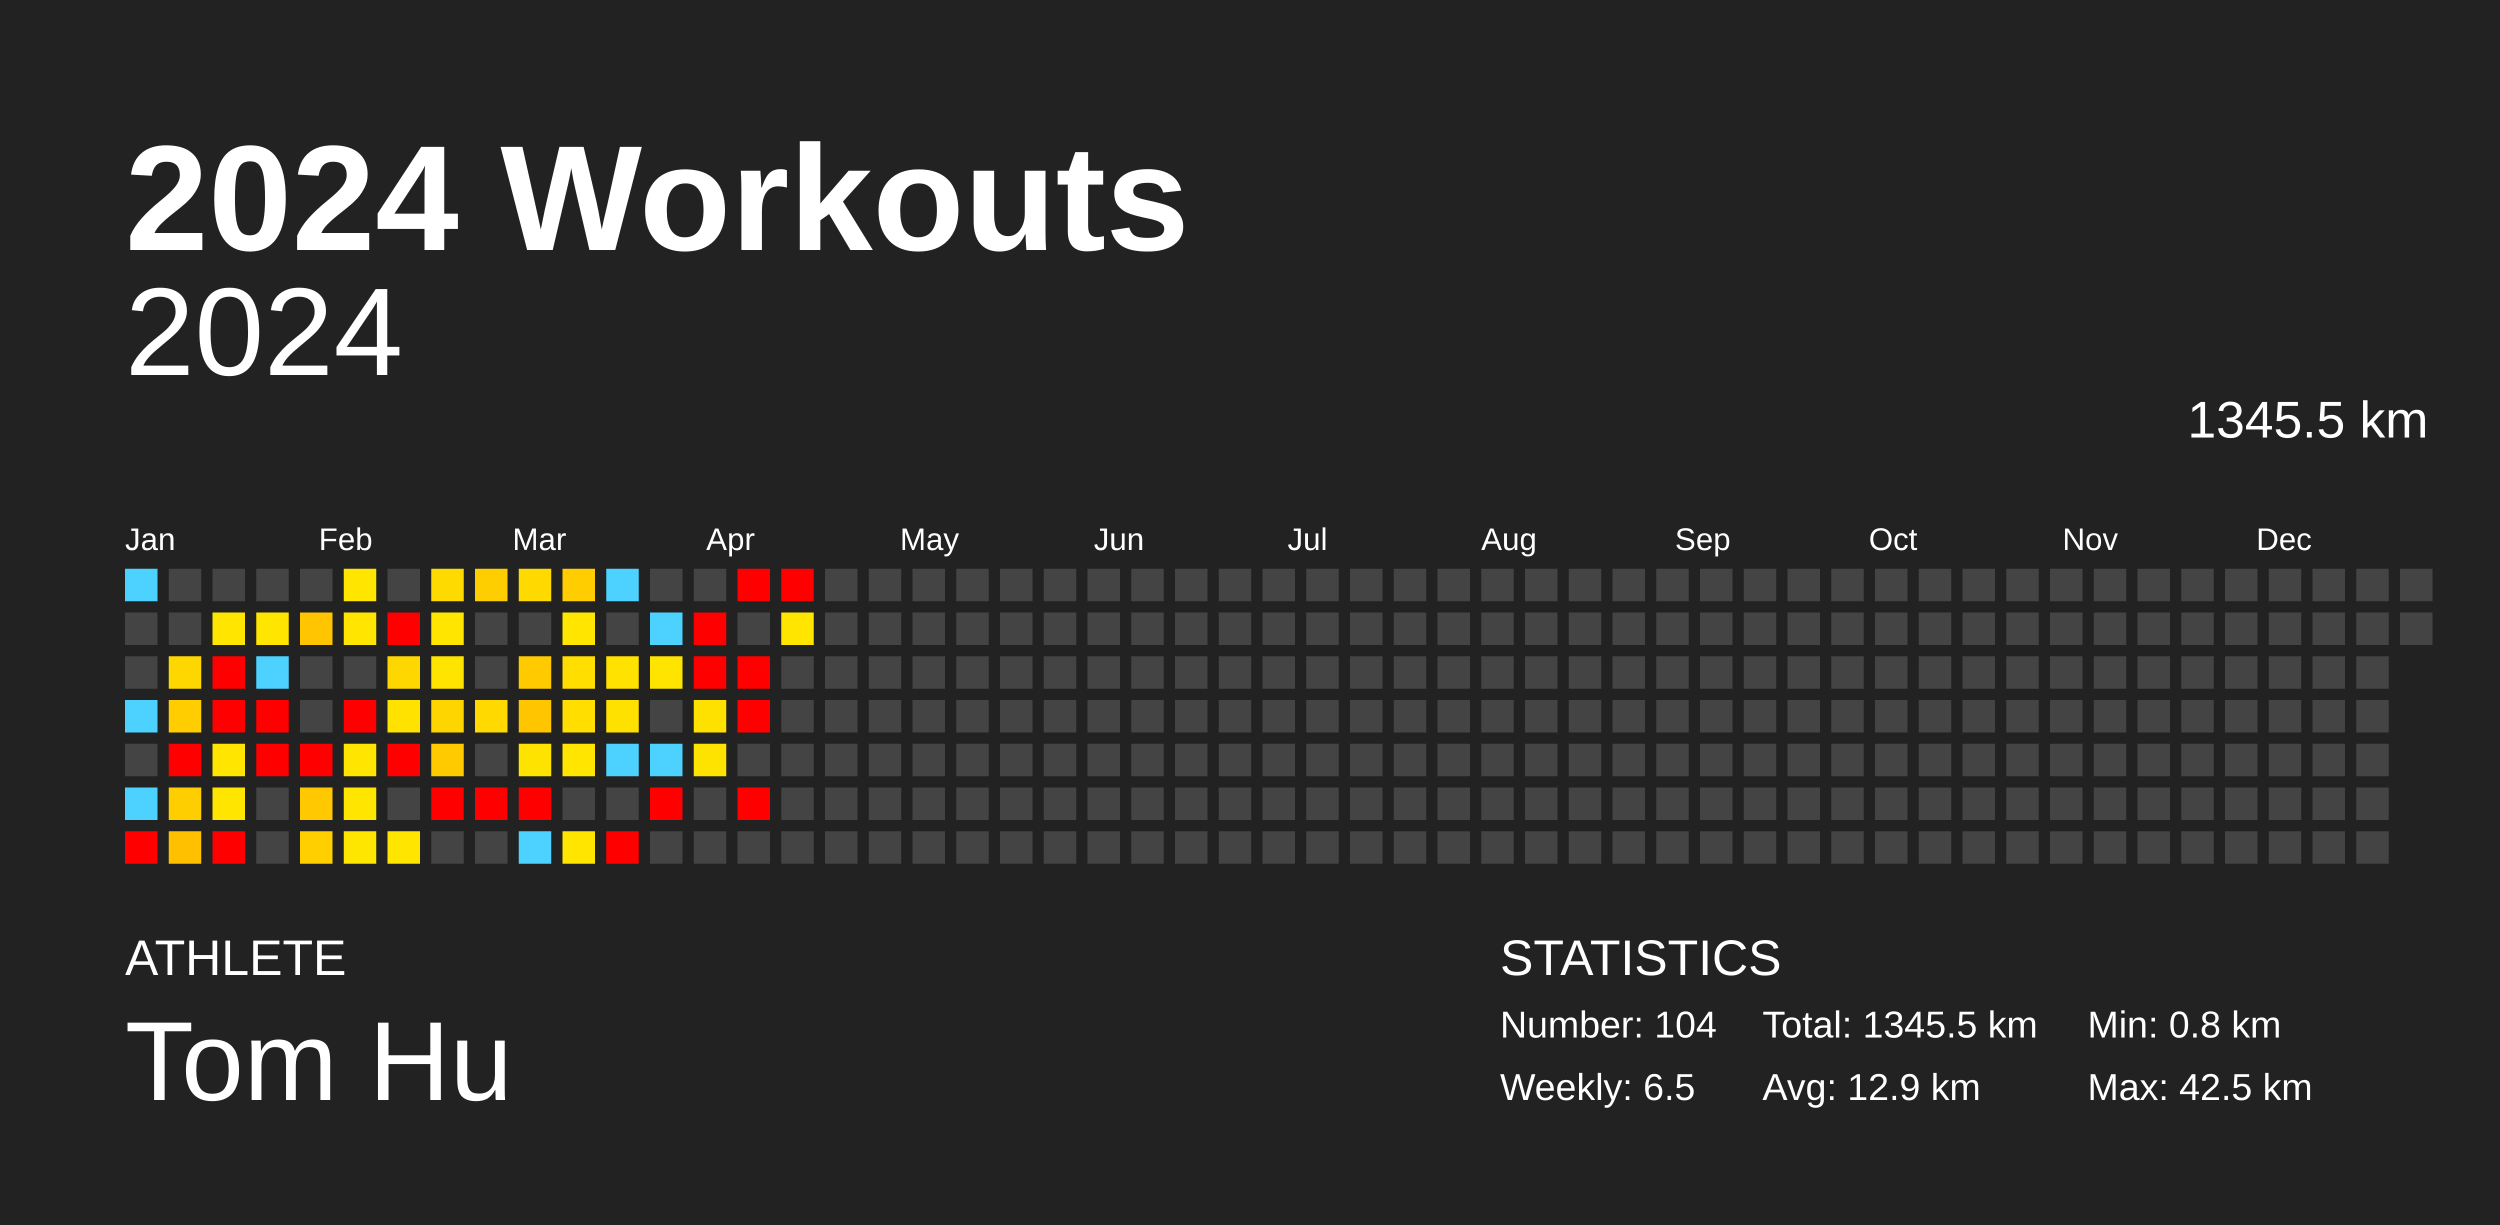
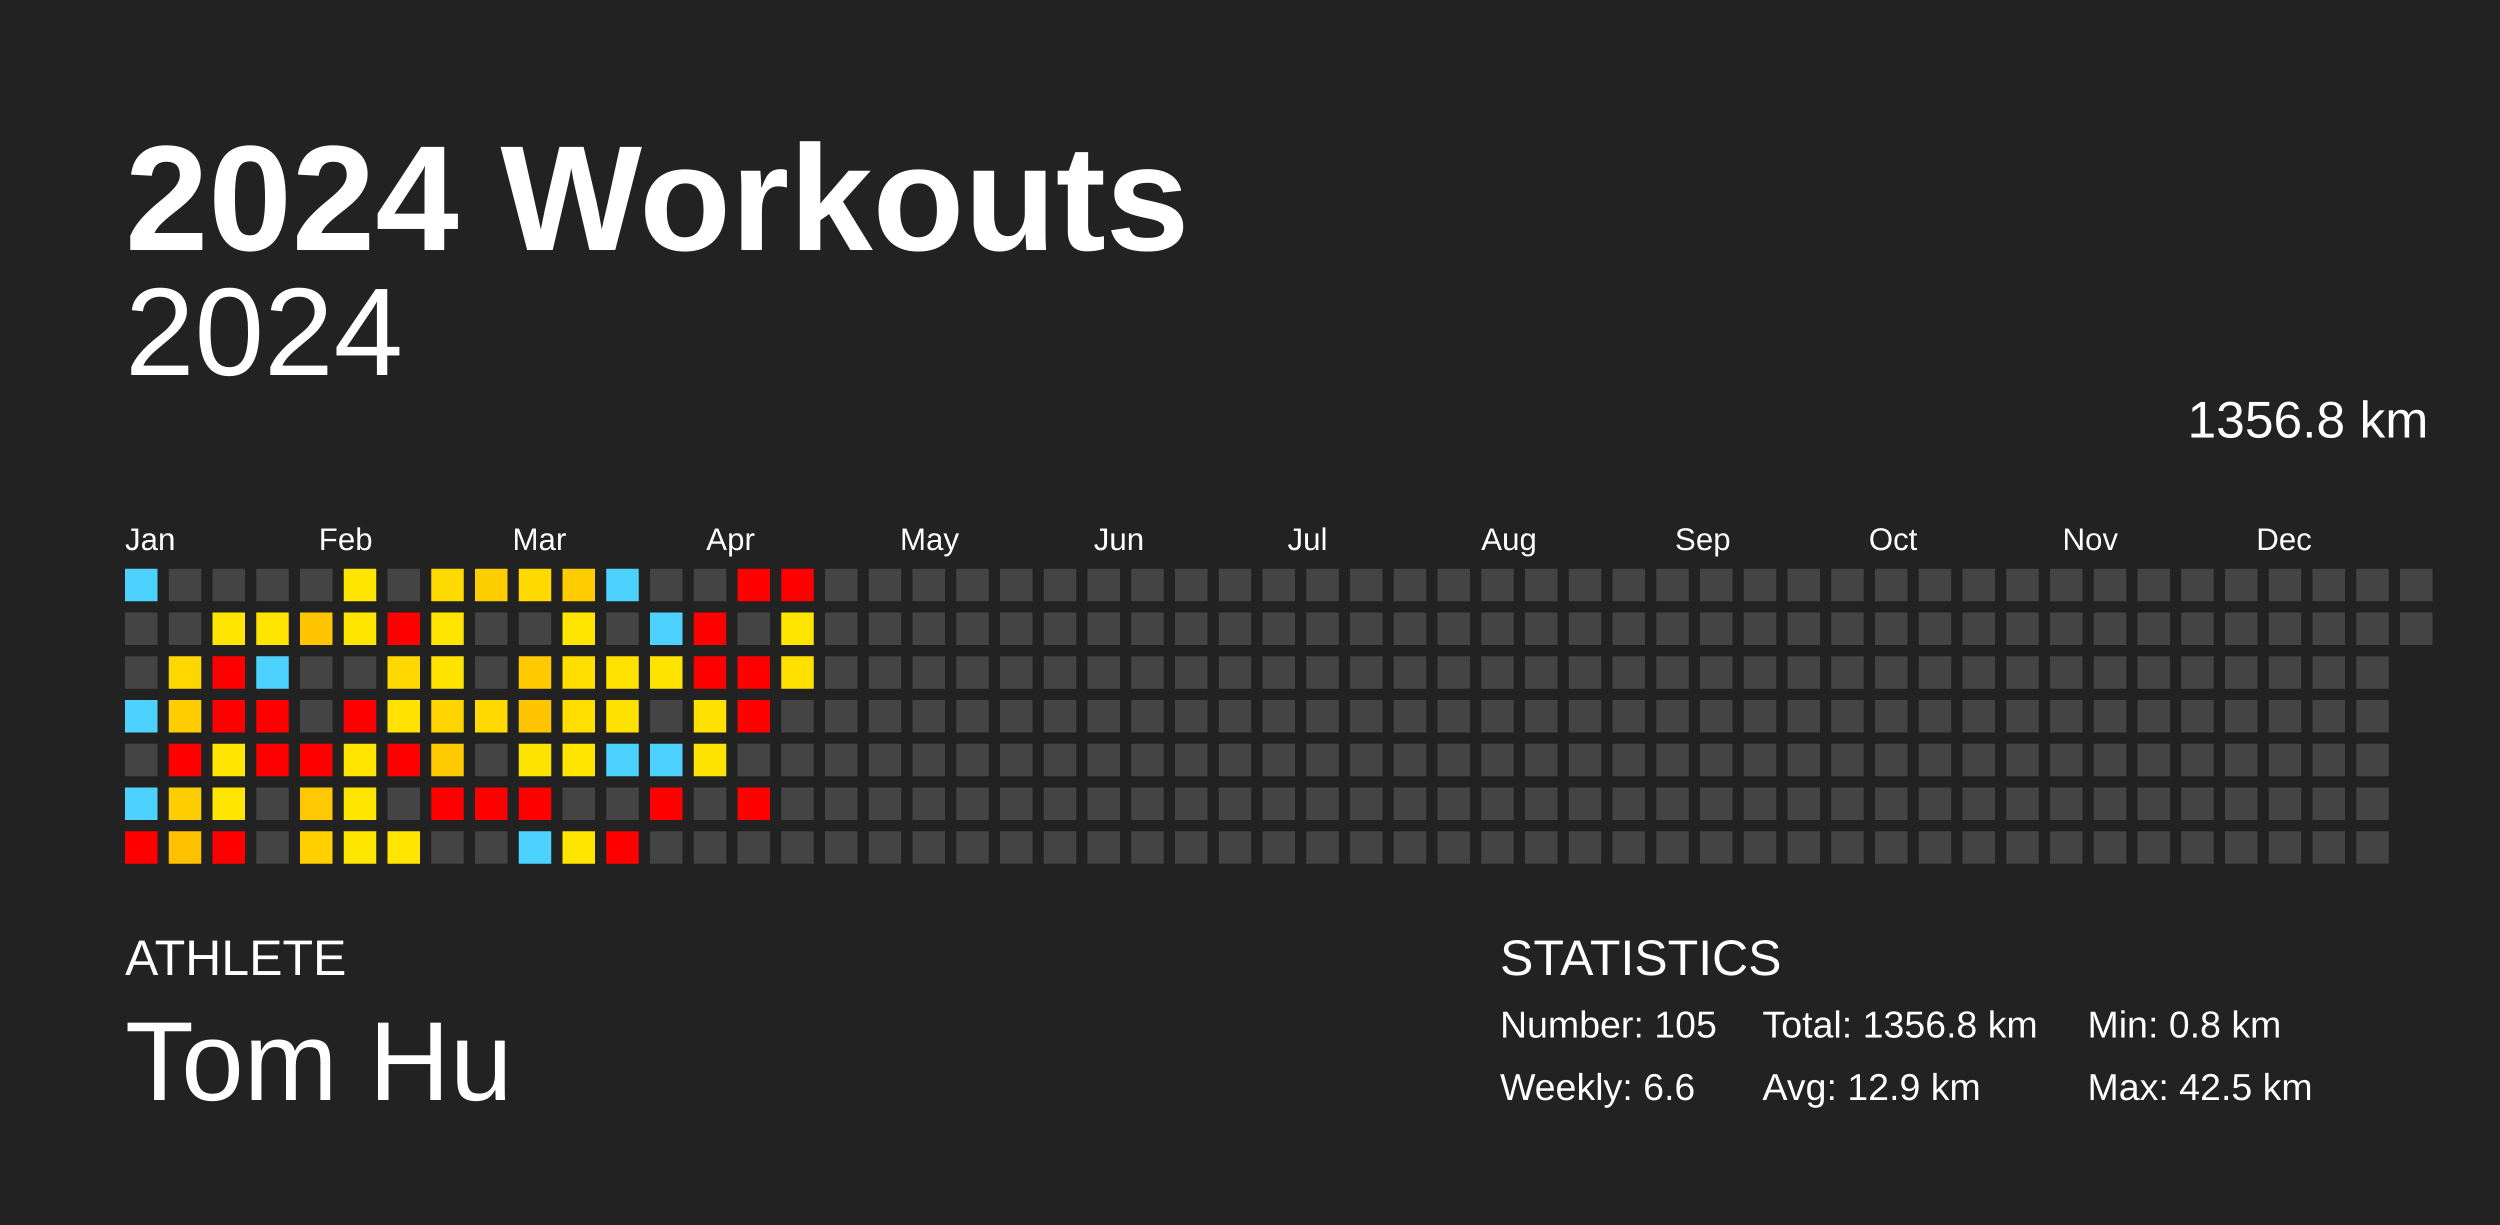
<svg xmlns="http://www.w3.org/2000/svg" baseProfile="full" height="98mm" version="1.1" viewBox="0,0,200,98" width="200mm">
  <defs />
  <rect fill="#222222" height="98" width="200" x="0" y="0" />
  <text fill="#FFFFFF" style="font-size:12px; font-family:Arial; font-weight:bold;" x="10" y="20">2024 Workouts</text>
  <text fill="#FFFFFF" style="font-size:4px; font-family:Arial" x="10" y="78">ATHLETE</text>
  <text fill="#FFFFFF" style="font-size:9px; font-family:Arial" x="10" y="88">Tom Hu</text>
  <text fill="#FFFFFF" style="font-size:4px; font-family:Arial" x="120" y="78">STATISTICS</text>
-   <text fill="#FFFFFF" style="font-size:3px; font-family:Arial" x="120" y="83">Number: 104</text>
-   <text fill="#FFFFFF" style="font-size:3px; font-family:Arial" x="120" y="88">Weekly: 6.5</text>
-   <text fill="#FFFFFF" style="font-size:3px; font-family:Arial" x="141" y="83">Total: 1345.5 km</text>
+   <text fill="#FFFFFF" style="font-size:3px; font-family:Arial" x="120" y="83">Number: 105</text>
+   <text fill="#FFFFFF" style="font-size:3px; font-family:Arial" x="120" y="88">Weekly: 6.6</text>
+   <text fill="#FFFFFF" style="font-size:3px; font-family:Arial" x="141" y="83">Total: 1356.8 km</text>
  <text fill="#FFFFFF" style="font-size:3px; font-family:Arial" x="141" y="88">Avg: 12.9 km</text>
  <text fill="#FFFFFF" style="font-size:3px; font-family:Arial" x="167" y="83">Min: 0.8 km</text>
  <text fill="#FFFFFF" style="font-size:3px; font-family:Arial" x="167" y="88">Max: 42.5 km</text>
  <text alignment-baseline="hanging" fill="#FFFFFF" style="font-size:10.0px; font-family:Arial;" x="10" y="30">2024</text>
-   <text alignment-baseline="hanging" fill="#FFFFFF" style="font-size:4.125px; font-family:Arial;" x="175" y="35">1345.5 km</text>
+   <text alignment-baseline="hanging" fill="#FFFFFF" style="font-size:4.125px; font-family:Arial;" x="175" y="35">1356.8 km</text>
  <text fill="#FFFFFF" style="font-size:2.5px; font-family:Arial" x="10.0" y="44">Jan</text>
  <text fill="#FFFFFF" style="font-size:2.5px; font-family:Arial" x="25.5" y="44">Feb</text>
  <text fill="#FFFFFF" style="font-size:2.5px; font-family:Arial" x="41.0" y="44">Mar</text>
  <text fill="#FFFFFF" style="font-size:2.5px; font-family:Arial" x="56.5" y="44">Apr</text>
  <text fill="#FFFFFF" style="font-size:2.5px; font-family:Arial" x="72.0" y="44">May</text>
  <text fill="#FFFFFF" style="font-size:2.5px; font-family:Arial" x="87.5" y="44">Jun</text>
  <text fill="#FFFFFF" style="font-size:2.5px; font-family:Arial" x="103.0" y="44">Jul</text>
  <text fill="#FFFFFF" style="font-size:2.5px; font-family:Arial" x="118.5" y="44">Aug</text>
  <text fill="#FFFFFF" style="font-size:2.5px; font-family:Arial" x="134.0" y="44">Sep</text>
  <text fill="#FFFFFF" style="font-size:2.5px; font-family:Arial" x="149.5" y="44">Oct</text>
  <text fill="#FFFFFF" style="font-size:2.5px; font-family:Arial" x="165.0" y="44">Nov</text>
  <text fill="#FFFFFF" style="font-size:2.5px; font-family:Arial" x="180.5" y="44">Dec</text>
  <rect fill="#4dd2ff" height="2.6" width="2.6" x="10.0" y="45.5" />
  <rect fill="#444444" height="2.6" width="2.6" x="10.0" y="49.0" />
  <rect fill="#444444" height="2.6" width="2.6" x="10.0" y="52.5" />
  <rect fill="#4dd2ff" height="2.6" width="2.6" x="10.0" y="56.0" />
  <rect fill="#444444" height="2.6" width="2.6" x="10.0" y="59.5" />
  <rect fill="#4dd2ff" height="2.6" width="2.6" x="10.0" y="63.0" />
  <rect fill="red" height="2.6" width="2.6" x="10.0" y="66.5" />
  <rect fill="#444444" height="2.6" width="2.6" x="13.5" y="45.5" />
  <rect fill="#444444" height="2.6" width="2.6" x="13.5" y="49.0" />
  <rect fill="#ffd700" height="2.6" width="2.6" x="13.5" y="52.5" />
  <rect fill="#ffcd00" height="2.6" width="2.6" x="13.5" y="56.0" />
  <rect fill="red" height="2.6" width="2.6" x="13.5" y="59.5" />
  <rect fill="#ffce00" height="2.6" width="2.6" x="13.5" y="63.0" />
  <rect fill="#ffc000" height="2.6" width="2.6" x="13.5" y="66.5" />
  <rect fill="#444444" height="2.6" width="2.6" x="17.0" y="45.5" />
  <rect fill="#ffe500" height="2.6" width="2.6" x="17.0" y="49.0" />
  <rect fill="red" height="2.6" width="2.6" x="17.0" y="52.5" />
  <rect fill="red" height="2.6" width="2.6" x="17.0" y="56.0" />
  <rect fill="#ffe500" height="2.6" width="2.6" x="17.0" y="59.5" />
  <rect fill="#ffe500" height="2.6" width="2.6" x="17.0" y="63.0" />
  <rect fill="red" height="2.6" width="2.6" x="17.0" y="66.5" />
  <rect fill="#444444" height="2.6" width="2.6" x="20.5" y="45.5" />
  <rect fill="#ffe500" height="2.6" width="2.6" x="20.5" y="49.0" />
  <rect fill="#4dd2ff" height="2.6" width="2.6" x="20.5" y="52.5" />
  <rect fill="red" height="2.6" width="2.6" x="20.5" y="56.0" />
  <rect fill="red" height="2.6" width="2.6" x="20.5" y="59.5" />
  <rect fill="#444444" height="2.6" width="2.6" x="20.5" y="63.0" />
  <rect fill="#444444" height="2.6" width="2.6" x="20.5" y="66.5" />
  <rect fill="#444444" height="2.6" width="2.6" x="24.0" y="45.5" />
  <rect fill="#ffc500" height="2.6" width="2.6" x="24.0" y="49.0" />
  <rect fill="#444444" height="2.6" width="2.6" x="24.0" y="52.5" />
  <rect fill="#444444" height="2.6" width="2.6" x="24.0" y="56.0" />
  <rect fill="red" height="2.6" width="2.6" x="24.0" y="59.5" />
  <rect fill="#ffc800" height="2.6" width="2.6" x="24.0" y="63.0" />
  <rect fill="#ffcf00" height="2.6" width="2.6" x="24.0" y="66.5" />
  <rect fill="#ffe500" height="2.6" width="2.6" x="27.5" y="45.5" />
  <rect fill="#ffe500" height="2.6" width="2.6" x="27.5" y="49.0" />
  <rect fill="#444444" height="2.6" width="2.6" x="27.5" y="52.5" />
  <rect fill="red" height="2.6" width="2.6" x="27.5" y="56.0" />
  <rect fill="#ffe500" height="2.6" width="2.6" x="27.5" y="59.5" />
  <rect fill="#ffe500" height="2.6" width="2.6" x="27.5" y="63.0" />
  <rect fill="#ffe600" height="2.6" width="2.6" x="27.5" y="66.5" />
  <rect fill="#444444" height="2.6" width="2.6" x="31.0" y="45.5" />
  <rect fill="red" height="2.6" width="2.6" x="31.0" y="49.0" />
  <rect fill="#ffd700" height="2.6" width="2.6" x="31.0" y="52.5" />
  <rect fill="#ffe200" height="2.6" width="2.6" x="31.0" y="56.0" />
  <rect fill="red" height="2.6" width="2.6" x="31.0" y="59.5" />
  <rect fill="#444444" height="2.6" width="2.6" x="31.0" y="63.0" />
  <rect fill="#ffe500" height="2.6" width="2.6" x="31.0" y="66.5" />
  <rect fill="#ffda00" height="2.6" width="2.6" x="34.5" y="45.5" />
  <rect fill="#ffe500" height="2.6" width="2.6" x="34.5" y="49.0" />
  <rect fill="#ffe400" height="2.6" width="2.6" x="34.5" y="52.5" />
  <rect fill="#ffd500" height="2.6" width="2.6" x="34.5" y="56.0" />
  <rect fill="#ffcb00" height="2.6" width="2.6" x="34.5" y="59.5" />
  <rect fill="red" height="2.6" width="2.6" x="34.5" y="63.0" />
  <rect fill="#444444" height="2.6" width="2.6" x="34.5" y="66.5" />
  <rect fill="#ffce00" height="2.6" width="2.6" x="38.0" y="45.5" />
  <rect fill="#444444" height="2.6" width="2.6" x="38.0" y="49.0" />
  <rect fill="#444444" height="2.6" width="2.6" x="38.0" y="52.5" />
  <rect fill="#ffd900" height="2.6" width="2.6" x="38.0" y="56.0" />
  <rect fill="#444444" height="2.6" width="2.6" x="38.0" y="59.5" />
  <rect fill="red" height="2.6" width="2.6" x="38.0" y="63.0" />
  <rect fill="#444444" height="2.6" width="2.6" x="38.0" y="66.5" />
  <rect fill="#ffd900" height="2.6" width="2.6" x="41.5" y="45.5" />
  <rect fill="#444444" height="2.6" width="2.6" x="41.5" y="49.0" />
  <rect fill="#ffca00" height="2.6" width="2.6" x="41.5" y="52.5" />
  <rect fill="#ffc600" height="2.6" width="2.6" x="41.5" y="56.0" />
  <rect fill="#ffe300" height="2.6" width="2.6" x="41.5" y="59.5" />
  <rect fill="red" height="2.6" width="2.6" x="41.5" y="63.0" />
  <rect fill="#4dd2ff" height="2.6" width="2.6" x="41.5" y="66.5" />
  <rect fill="#ffcd00" height="2.6" width="2.6" x="45.0" y="45.5" />
  <rect fill="#ffe500" height="2.6" width="2.6" x="45.0" y="49.0" />
  <rect fill="#ffde00" height="2.6" width="2.6" x="45.0" y="52.5" />
  <rect fill="#ffde00" height="2.6" width="2.6" x="45.0" y="56.0" />
  <rect fill="#ffe500" height="2.6" width="2.6" x="45.0" y="59.5" />
  <rect fill="#444444" height="2.6" width="2.6" x="45.0" y="63.0" />
  <rect fill="#ffe500" height="2.6" width="2.6" x="45.0" y="66.5" />
  <rect fill="#4dd2ff" height="2.6" width="2.6" x="48.5" y="45.5" />
  <rect fill="#444444" height="2.6" width="2.6" x="48.5" y="49.0" />
  <rect fill="#ffe200" height="2.6" width="2.6" x="48.5" y="52.5" />
  <rect fill="#ffe100" height="2.6" width="2.6" x="48.5" y="56.0" />
  <rect fill="#4dd2ff" height="2.6" width="2.6" x="48.5" y="59.5" />
  <rect fill="#444444" height="2.6" width="2.6" x="48.5" y="63.0" />
  <rect fill="red" height="2.6" width="2.6" x="48.5" y="66.5" />
  <rect fill="#444444" height="2.6" width="2.6" x="52.0" y="45.5" />
  <rect fill="#4dd2ff" height="2.6" width="2.6" x="52.0" y="49.0" />
  <rect fill="#ffe400" height="2.6" width="2.6" x="52.0" y="52.5" />
  <rect fill="#444444" height="2.6" width="2.6" x="52.0" y="56.0" />
  <rect fill="#4dd2ff" height="2.6" width="2.6" x="52.0" y="59.5" />
  <rect fill="red" height="2.6" width="2.6" x="52.0" y="63.0" />
  <rect fill="#444444" height="2.6" width="2.6" x="52.0" y="66.5" />
  <rect fill="#444444" height="2.6" width="2.6" x="55.5" y="45.5" />
  <rect fill="red" height="2.6" width="2.6" x="55.5" y="49.0" />
  <rect fill="red" height="2.6" width="2.6" x="55.5" y="52.5" />
  <rect fill="#ffe100" height="2.6" width="2.6" x="55.5" y="56.0" />
  <rect fill="#ffe300" height="2.6" width="2.6" x="55.5" y="59.5" />
  <rect fill="#444444" height="2.6" width="2.6" x="55.5" y="63.0" />
  <rect fill="#444444" height="2.6" width="2.6" x="55.5" y="66.5" />
  <rect fill="red" height="2.6" width="2.6" x="59.0" y="45.5" />
  <rect fill="#444444" height="2.6" width="2.6" x="59.0" y="49.0" />
  <rect fill="red" height="2.6" width="2.6" x="59.0" y="52.5" />
  <rect fill="red" height="2.6" width="2.6" x="59.0" y="56.0" />
  <rect fill="#444444" height="2.6" width="2.6" x="59.0" y="59.5" />
  <rect fill="red" height="2.6" width="2.6" x="59.0" y="63.0" />
  <rect fill="#444444" height="2.6" width="2.6" x="59.0" y="66.5" />
  <rect fill="red" height="2.6" width="2.6" x="62.5" y="45.5" />
  <rect fill="#ffe500" height="2.6" width="2.6" x="62.5" y="49.0" />
-   <rect fill="#444444" height="2.6" width="2.6" x="62.5" y="52.5" />
+   <rect fill="#ffe000" height="2.6" width="2.6" x="62.5" y="52.5" />
  <rect fill="#444444" height="2.6" width="2.6" x="62.5" y="56.0" />
  <rect fill="#444444" height="2.6" width="2.6" x="62.5" y="59.5" />
  <rect fill="#444444" height="2.6" width="2.6" x="62.5" y="63.0" />
  <rect fill="#444444" height="2.6" width="2.6" x="62.5" y="66.5" />
  <rect fill="#444444" height="2.6" width="2.6" x="66.0" y="45.5" />
  <rect fill="#444444" height="2.6" width="2.6" x="66.0" y="49.0" />
  <rect fill="#444444" height="2.6" width="2.6" x="66.0" y="52.5" />
  <rect fill="#444444" height="2.6" width="2.6" x="66.0" y="56.0" />
  <rect fill="#444444" height="2.6" width="2.6" x="66.0" y="59.5" />
  <rect fill="#444444" height="2.6" width="2.6" x="66.0" y="63.0" />
  <rect fill="#444444" height="2.6" width="2.6" x="66.0" y="66.5" />
  <rect fill="#444444" height="2.6" width="2.6" x="69.5" y="45.5" />
  <rect fill="#444444" height="2.6" width="2.6" x="69.5" y="49.0" />
  <rect fill="#444444" height="2.6" width="2.6" x="69.5" y="52.5" />
  <rect fill="#444444" height="2.6" width="2.6" x="69.5" y="56.0" />
  <rect fill="#444444" height="2.6" width="2.6" x="69.5" y="59.5" />
  <rect fill="#444444" height="2.6" width="2.6" x="69.5" y="63.0" />
  <rect fill="#444444" height="2.6" width="2.6" x="69.5" y="66.5" />
  <rect fill="#444444" height="2.6" width="2.6" x="73.0" y="45.5" />
  <rect fill="#444444" height="2.6" width="2.6" x="73.0" y="49.0" />
  <rect fill="#444444" height="2.6" width="2.6" x="73.0" y="52.5" />
  <rect fill="#444444" height="2.6" width="2.6" x="73.0" y="56.0" />
  <rect fill="#444444" height="2.6" width="2.6" x="73.0" y="59.5" />
  <rect fill="#444444" height="2.6" width="2.6" x="73.0" y="63.0" />
  <rect fill="#444444" height="2.6" width="2.6" x="73.0" y="66.5" />
  <rect fill="#444444" height="2.6" width="2.6" x="76.5" y="45.5" />
  <rect fill="#444444" height="2.6" width="2.6" x="76.5" y="49.0" />
  <rect fill="#444444" height="2.6" width="2.6" x="76.5" y="52.5" />
  <rect fill="#444444" height="2.6" width="2.6" x="76.5" y="56.0" />
  <rect fill="#444444" height="2.6" width="2.6" x="76.5" y="59.5" />
  <rect fill="#444444" height="2.6" width="2.6" x="76.5" y="63.0" />
  <rect fill="#444444" height="2.6" width="2.6" x="76.5" y="66.5" />
  <rect fill="#444444" height="2.6" width="2.6" x="80.0" y="45.5" />
  <rect fill="#444444" height="2.6" width="2.6" x="80.0" y="49.0" />
  <rect fill="#444444" height="2.6" width="2.6" x="80.0" y="52.5" />
  <rect fill="#444444" height="2.6" width="2.6" x="80.0" y="56.0" />
  <rect fill="#444444" height="2.6" width="2.6" x="80.0" y="59.5" />
  <rect fill="#444444" height="2.6" width="2.6" x="80.0" y="63.0" />
  <rect fill="#444444" height="2.6" width="2.6" x="80.0" y="66.5" />
  <rect fill="#444444" height="2.6" width="2.6" x="83.5" y="45.5" />
  <rect fill="#444444" height="2.6" width="2.6" x="83.5" y="49.0" />
  <rect fill="#444444" height="2.6" width="2.6" x="83.5" y="52.5" />
  <rect fill="#444444" height="2.6" width="2.6" x="83.5" y="56.0" />
  <rect fill="#444444" height="2.6" width="2.6" x="83.5" y="59.5" />
  <rect fill="#444444" height="2.6" width="2.6" x="83.5" y="63.0" />
  <rect fill="#444444" height="2.6" width="2.6" x="83.5" y="66.5" />
  <rect fill="#444444" height="2.6" width="2.6" x="87.0" y="45.5" />
  <rect fill="#444444" height="2.6" width="2.6" x="87.0" y="49.0" />
  <rect fill="#444444" height="2.6" width="2.6" x="87.0" y="52.5" />
  <rect fill="#444444" height="2.6" width="2.6" x="87.0" y="56.0" />
  <rect fill="#444444" height="2.6" width="2.6" x="87.0" y="59.5" />
  <rect fill="#444444" height="2.6" width="2.6" x="87.0" y="63.0" />
  <rect fill="#444444" height="2.6" width="2.6" x="87.0" y="66.5" />
  <rect fill="#444444" height="2.6" width="2.6" x="90.5" y="45.5" />
  <rect fill="#444444" height="2.6" width="2.6" x="90.5" y="49.0" />
  <rect fill="#444444" height="2.6" width="2.6" x="90.5" y="52.5" />
  <rect fill="#444444" height="2.6" width="2.6" x="90.5" y="56.0" />
  <rect fill="#444444" height="2.6" width="2.6" x="90.5" y="59.5" />
  <rect fill="#444444" height="2.6" width="2.6" x="90.5" y="63.0" />
  <rect fill="#444444" height="2.6" width="2.6" x="90.5" y="66.5" />
  <rect fill="#444444" height="2.6" width="2.6" x="94.0" y="45.5" />
  <rect fill="#444444" height="2.6" width="2.6" x="94.0" y="49.0" />
  <rect fill="#444444" height="2.6" width="2.6" x="94.0" y="52.5" />
  <rect fill="#444444" height="2.6" width="2.6" x="94.0" y="56.0" />
  <rect fill="#444444" height="2.6" width="2.6" x="94.0" y="59.5" />
  <rect fill="#444444" height="2.6" width="2.6" x="94.0" y="63.0" />
  <rect fill="#444444" height="2.6" width="2.6" x="94.0" y="66.5" />
  <rect fill="#444444" height="2.6" width="2.6" x="97.5" y="45.5" />
  <rect fill="#444444" height="2.6" width="2.6" x="97.5" y="49.0" />
  <rect fill="#444444" height="2.6" width="2.6" x="97.5" y="52.5" />
  <rect fill="#444444" height="2.6" width="2.6" x="97.5" y="56.0" />
  <rect fill="#444444" height="2.6" width="2.6" x="97.5" y="59.5" />
  <rect fill="#444444" height="2.6" width="2.6" x="97.5" y="63.0" />
  <rect fill="#444444" height="2.6" width="2.6" x="97.5" y="66.5" />
  <rect fill="#444444" height="2.6" width="2.6" x="101.0" y="45.5" />
  <rect fill="#444444" height="2.6" width="2.6" x="101.0" y="49.0" />
  <rect fill="#444444" height="2.6" width="2.6" x="101.0" y="52.5" />
  <rect fill="#444444" height="2.6" width="2.6" x="101.0" y="56.0" />
  <rect fill="#444444" height="2.6" width="2.6" x="101.0" y="59.5" />
  <rect fill="#444444" height="2.6" width="2.6" x="101.0" y="63.0" />
  <rect fill="#444444" height="2.6" width="2.6" x="101.0" y="66.5" />
  <rect fill="#444444" height="2.6" width="2.6" x="104.5" y="45.5" />
  <rect fill="#444444" height="2.6" width="2.6" x="104.5" y="49.0" />
  <rect fill="#444444" height="2.6" width="2.6" x="104.5" y="52.5" />
  <rect fill="#444444" height="2.6" width="2.6" x="104.5" y="56.0" />
  <rect fill="#444444" height="2.6" width="2.6" x="104.5" y="59.5" />
  <rect fill="#444444" height="2.6" width="2.6" x="104.5" y="63.0" />
  <rect fill="#444444" height="2.6" width="2.6" x="104.5" y="66.5" />
  <rect fill="#444444" height="2.6" width="2.6" x="108.0" y="45.5" />
  <rect fill="#444444" height="2.6" width="2.6" x="108.0" y="49.0" />
  <rect fill="#444444" height="2.6" width="2.6" x="108.0" y="52.5" />
  <rect fill="#444444" height="2.6" width="2.6" x="108.0" y="56.0" />
  <rect fill="#444444" height="2.6" width="2.6" x="108.0" y="59.5" />
  <rect fill="#444444" height="2.6" width="2.6" x="108.0" y="63.0" />
  <rect fill="#444444" height="2.6" width="2.6" x="108.0" y="66.5" />
  <rect fill="#444444" height="2.6" width="2.6" x="111.5" y="45.5" />
  <rect fill="#444444" height="2.6" width="2.6" x="111.5" y="49.0" />
  <rect fill="#444444" height="2.6" width="2.6" x="111.5" y="52.5" />
  <rect fill="#444444" height="2.6" width="2.6" x="111.5" y="56.0" />
  <rect fill="#444444" height="2.6" width="2.6" x="111.5" y="59.5" />
  <rect fill="#444444" height="2.6" width="2.6" x="111.5" y="63.0" />
  <rect fill="#444444" height="2.6" width="2.6" x="111.5" y="66.5" />
  <rect fill="#444444" height="2.6" width="2.6" x="115.0" y="45.5" />
  <rect fill="#444444" height="2.6" width="2.6" x="115.0" y="49.0" />
  <rect fill="#444444" height="2.6" width="2.6" x="115.0" y="52.5" />
  <rect fill="#444444" height="2.6" width="2.6" x="115.0" y="56.0" />
  <rect fill="#444444" height="2.6" width="2.6" x="115.0" y="59.5" />
  <rect fill="#444444" height="2.6" width="2.6" x="115.0" y="63.0" />
  <rect fill="#444444" height="2.6" width="2.6" x="115.0" y="66.5" />
  <rect fill="#444444" height="2.6" width="2.6" x="118.5" y="45.5" />
  <rect fill="#444444" height="2.6" width="2.6" x="118.5" y="49.0" />
  <rect fill="#444444" height="2.6" width="2.6" x="118.5" y="52.5" />
  <rect fill="#444444" height="2.6" width="2.6" x="118.5" y="56.0" />
  <rect fill="#444444" height="2.6" width="2.6" x="118.5" y="59.5" />
  <rect fill="#444444" height="2.6" width="2.6" x="118.5" y="63.0" />
  <rect fill="#444444" height="2.6" width="2.6" x="118.5" y="66.5" />
  <rect fill="#444444" height="2.6" width="2.6" x="122.0" y="45.5" />
  <rect fill="#444444" height="2.6" width="2.6" x="122.0" y="49.0" />
  <rect fill="#444444" height="2.6" width="2.6" x="122.0" y="52.5" />
  <rect fill="#444444" height="2.6" width="2.6" x="122.0" y="56.0" />
  <rect fill="#444444" height="2.6" width="2.6" x="122.0" y="59.5" />
  <rect fill="#444444" height="2.6" width="2.6" x="122.0" y="63.0" />
  <rect fill="#444444" height="2.6" width="2.6" x="122.0" y="66.5" />
  <rect fill="#444444" height="2.6" width="2.6" x="125.5" y="45.5" />
  <rect fill="#444444" height="2.6" width="2.6" x="125.5" y="49.0" />
  <rect fill="#444444" height="2.6" width="2.6" x="125.5" y="52.5" />
  <rect fill="#444444" height="2.6" width="2.6" x="125.5" y="56.0" />
  <rect fill="#444444" height="2.6" width="2.6" x="125.5" y="59.5" />
  <rect fill="#444444" height="2.6" width="2.6" x="125.5" y="63.0" />
  <rect fill="#444444" height="2.6" width="2.6" x="125.5" y="66.5" />
  <rect fill="#444444" height="2.6" width="2.6" x="129.0" y="45.5" />
  <rect fill="#444444" height="2.6" width="2.6" x="129.0" y="49.0" />
  <rect fill="#444444" height="2.6" width="2.6" x="129.0" y="52.5" />
  <rect fill="#444444" height="2.6" width="2.6" x="129.0" y="56.0" />
  <rect fill="#444444" height="2.6" width="2.6" x="129.0" y="59.5" />
  <rect fill="#444444" height="2.6" width="2.6" x="129.0" y="63.0" />
  <rect fill="#444444" height="2.6" width="2.6" x="129.0" y="66.5" />
  <rect fill="#444444" height="2.6" width="2.6" x="132.5" y="45.5" />
  <rect fill="#444444" height="2.6" width="2.6" x="132.5" y="49.0" />
  <rect fill="#444444" height="2.6" width="2.6" x="132.5" y="52.5" />
  <rect fill="#444444" height="2.6" width="2.6" x="132.5" y="56.0" />
  <rect fill="#444444" height="2.6" width="2.6" x="132.5" y="59.5" />
  <rect fill="#444444" height="2.6" width="2.6" x="132.5" y="63.0" />
  <rect fill="#444444" height="2.6" width="2.6" x="132.5" y="66.5" />
  <rect fill="#444444" height="2.6" width="2.6" x="136.0" y="45.5" />
  <rect fill="#444444" height="2.6" width="2.6" x="136.0" y="49.0" />
  <rect fill="#444444" height="2.6" width="2.6" x="136.0" y="52.5" />
  <rect fill="#444444" height="2.6" width="2.6" x="136.0" y="56.0" />
  <rect fill="#444444" height="2.6" width="2.6" x="136.0" y="59.5" />
  <rect fill="#444444" height="2.6" width="2.6" x="136.0" y="63.0" />
  <rect fill="#444444" height="2.6" width="2.6" x="136.0" y="66.5" />
  <rect fill="#444444" height="2.6" width="2.6" x="139.5" y="45.5" />
  <rect fill="#444444" height="2.6" width="2.6" x="139.5" y="49.0" />
  <rect fill="#444444" height="2.6" width="2.6" x="139.5" y="52.5" />
  <rect fill="#444444" height="2.6" width="2.6" x="139.5" y="56.0" />
  <rect fill="#444444" height="2.6" width="2.6" x="139.5" y="59.5" />
  <rect fill="#444444" height="2.6" width="2.6" x="139.5" y="63.0" />
  <rect fill="#444444" height="2.6" width="2.6" x="139.5" y="66.5" />
  <rect fill="#444444" height="2.6" width="2.6" x="143.0" y="45.5" />
  <rect fill="#444444" height="2.6" width="2.6" x="143.0" y="49.0" />
  <rect fill="#444444" height="2.6" width="2.6" x="143.0" y="52.5" />
  <rect fill="#444444" height="2.6" width="2.6" x="143.0" y="56.0" />
  <rect fill="#444444" height="2.6" width="2.6" x="143.0" y="59.5" />
  <rect fill="#444444" height="2.6" width="2.6" x="143.0" y="63.0" />
  <rect fill="#444444" height="2.6" width="2.6" x="143.0" y="66.5" />
  <rect fill="#444444" height="2.6" width="2.6" x="146.5" y="45.5" />
  <rect fill="#444444" height="2.6" width="2.6" x="146.5" y="49.0" />
  <rect fill="#444444" height="2.6" width="2.6" x="146.5" y="52.5" />
  <rect fill="#444444" height="2.6" width="2.6" x="146.5" y="56.0" />
  <rect fill="#444444" height="2.6" width="2.6" x="146.5" y="59.5" />
  <rect fill="#444444" height="2.6" width="2.6" x="146.5" y="63.0" />
  <rect fill="#444444" height="2.6" width="2.6" x="146.5" y="66.5" />
  <rect fill="#444444" height="2.6" width="2.6" x="150.0" y="45.5" />
  <rect fill="#444444" height="2.6" width="2.6" x="150.0" y="49.0" />
  <rect fill="#444444" height="2.6" width="2.6" x="150.0" y="52.5" />
  <rect fill="#444444" height="2.6" width="2.6" x="150.0" y="56.0" />
  <rect fill="#444444" height="2.6" width="2.6" x="150.0" y="59.5" />
  <rect fill="#444444" height="2.6" width="2.6" x="150.0" y="63.0" />
  <rect fill="#444444" height="2.6" width="2.6" x="150.0" y="66.5" />
  <rect fill="#444444" height="2.6" width="2.6" x="153.5" y="45.5" />
  <rect fill="#444444" height="2.6" width="2.6" x="153.5" y="49.0" />
  <rect fill="#444444" height="2.6" width="2.6" x="153.5" y="52.5" />
  <rect fill="#444444" height="2.6" width="2.6" x="153.5" y="56.0" />
  <rect fill="#444444" height="2.6" width="2.6" x="153.5" y="59.5" />
  <rect fill="#444444" height="2.6" width="2.6" x="153.5" y="63.0" />
  <rect fill="#444444" height="2.6" width="2.6" x="153.5" y="66.5" />
  <rect fill="#444444" height="2.6" width="2.6" x="157.0" y="45.5" />
  <rect fill="#444444" height="2.6" width="2.6" x="157.0" y="49.0" />
  <rect fill="#444444" height="2.6" width="2.6" x="157.0" y="52.5" />
  <rect fill="#444444" height="2.6" width="2.6" x="157.0" y="56.0" />
  <rect fill="#444444" height="2.6" width="2.6" x="157.0" y="59.5" />
  <rect fill="#444444" height="2.6" width="2.6" x="157.0" y="63.0" />
  <rect fill="#444444" height="2.6" width="2.6" x="157.0" y="66.5" />
  <rect fill="#444444" height="2.6" width="2.6" x="160.5" y="45.5" />
  <rect fill="#444444" height="2.6" width="2.6" x="160.5" y="49.0" />
  <rect fill="#444444" height="2.6" width="2.6" x="160.5" y="52.5" />
  <rect fill="#444444" height="2.6" width="2.6" x="160.5" y="56.0" />
  <rect fill="#444444" height="2.6" width="2.6" x="160.5" y="59.5" />
  <rect fill="#444444" height="2.6" width="2.6" x="160.5" y="63.0" />
  <rect fill="#444444" height="2.6" width="2.6" x="160.5" y="66.5" />
  <rect fill="#444444" height="2.6" width="2.6" x="164.0" y="45.5" />
  <rect fill="#444444" height="2.6" width="2.6" x="164.0" y="49.0" />
  <rect fill="#444444" height="2.6" width="2.6" x="164.0" y="52.5" />
  <rect fill="#444444" height="2.6" width="2.6" x="164.0" y="56.0" />
  <rect fill="#444444" height="2.6" width="2.6" x="164.0" y="59.5" />
  <rect fill="#444444" height="2.6" width="2.6" x="164.0" y="63.0" />
  <rect fill="#444444" height="2.6" width="2.6" x="164.0" y="66.5" />
  <rect fill="#444444" height="2.6" width="2.6" x="167.5" y="45.5" />
  <rect fill="#444444" height="2.6" width="2.6" x="167.5" y="49.0" />
  <rect fill="#444444" height="2.6" width="2.6" x="167.5" y="52.5" />
  <rect fill="#444444" height="2.6" width="2.6" x="167.5" y="56.0" />
  <rect fill="#444444" height="2.6" width="2.6" x="167.5" y="59.5" />
  <rect fill="#444444" height="2.6" width="2.6" x="167.5" y="63.0" />
  <rect fill="#444444" height="2.6" width="2.6" x="167.5" y="66.5" />
  <rect fill="#444444" height="2.6" width="2.6" x="171.0" y="45.5" />
  <rect fill="#444444" height="2.6" width="2.6" x="171.0" y="49.0" />
  <rect fill="#444444" height="2.6" width="2.6" x="171.0" y="52.5" />
  <rect fill="#444444" height="2.6" width="2.6" x="171.0" y="56.0" />
  <rect fill="#444444" height="2.6" width="2.6" x="171.0" y="59.5" />
  <rect fill="#444444" height="2.6" width="2.6" x="171.0" y="63.0" />
  <rect fill="#444444" height="2.6" width="2.6" x="171.0" y="66.5" />
  <rect fill="#444444" height="2.6" width="2.6" x="174.5" y="45.5" />
  <rect fill="#444444" height="2.6" width="2.6" x="174.5" y="49.0" />
  <rect fill="#444444" height="2.6" width="2.6" x="174.5" y="52.5" />
  <rect fill="#444444" height="2.6" width="2.6" x="174.5" y="56.0" />
  <rect fill="#444444" height="2.6" width="2.6" x="174.5" y="59.5" />
  <rect fill="#444444" height="2.6" width="2.6" x="174.5" y="63.0" />
  <rect fill="#444444" height="2.6" width="2.6" x="174.5" y="66.5" />
  <rect fill="#444444" height="2.6" width="2.6" x="178.0" y="45.5" />
  <rect fill="#444444" height="2.6" width="2.6" x="178.0" y="49.0" />
  <rect fill="#444444" height="2.6" width="2.6" x="178.0" y="52.5" />
  <rect fill="#444444" height="2.6" width="2.6" x="178.0" y="56.0" />
  <rect fill="#444444" height="2.6" width="2.6" x="178.0" y="59.5" />
  <rect fill="#444444" height="2.6" width="2.6" x="178.0" y="63.0" />
  <rect fill="#444444" height="2.6" width="2.6" x="178.0" y="66.5" />
  <rect fill="#444444" height="2.6" width="2.6" x="181.5" y="45.5" />
  <rect fill="#444444" height="2.6" width="2.6" x="181.5" y="49.0" />
  <rect fill="#444444" height="2.6" width="2.6" x="181.5" y="52.5" />
  <rect fill="#444444" height="2.6" width="2.6" x="181.5" y="56.0" />
  <rect fill="#444444" height="2.6" width="2.6" x="181.5" y="59.5" />
  <rect fill="#444444" height="2.6" width="2.6" x="181.5" y="63.0" />
  <rect fill="#444444" height="2.6" width="2.6" x="181.5" y="66.5" />
  <rect fill="#444444" height="2.6" width="2.6" x="185.0" y="45.5" />
  <rect fill="#444444" height="2.6" width="2.6" x="185.0" y="49.0" />
  <rect fill="#444444" height="2.6" width="2.6" x="185.0" y="52.5" />
  <rect fill="#444444" height="2.6" width="2.6" x="185.0" y="56.0" />
  <rect fill="#444444" height="2.6" width="2.6" x="185.0" y="59.5" />
  <rect fill="#444444" height="2.6" width="2.6" x="185.0" y="63.0" />
  <rect fill="#444444" height="2.6" width="2.6" x="185.0" y="66.5" />
  <rect fill="#444444" height="2.6" width="2.6" x="188.5" y="45.5" />
  <rect fill="#444444" height="2.6" width="2.6" x="188.5" y="49.0" />
  <rect fill="#444444" height="2.6" width="2.6" x="188.5" y="52.5" />
  <rect fill="#444444" height="2.6" width="2.6" x="188.5" y="56.0" />
  <rect fill="#444444" height="2.6" width="2.6" x="188.5" y="59.5" />
  <rect fill="#444444" height="2.6" width="2.6" x="188.5" y="63.0" />
  <rect fill="#444444" height="2.6" width="2.6" x="188.5" y="66.5" />
  <rect fill="#444444" height="2.6" width="2.6" x="192.0" y="45.5" />
  <rect fill="#444444" height="2.6" width="2.6" x="192.0" y="49.0" />
</svg>
